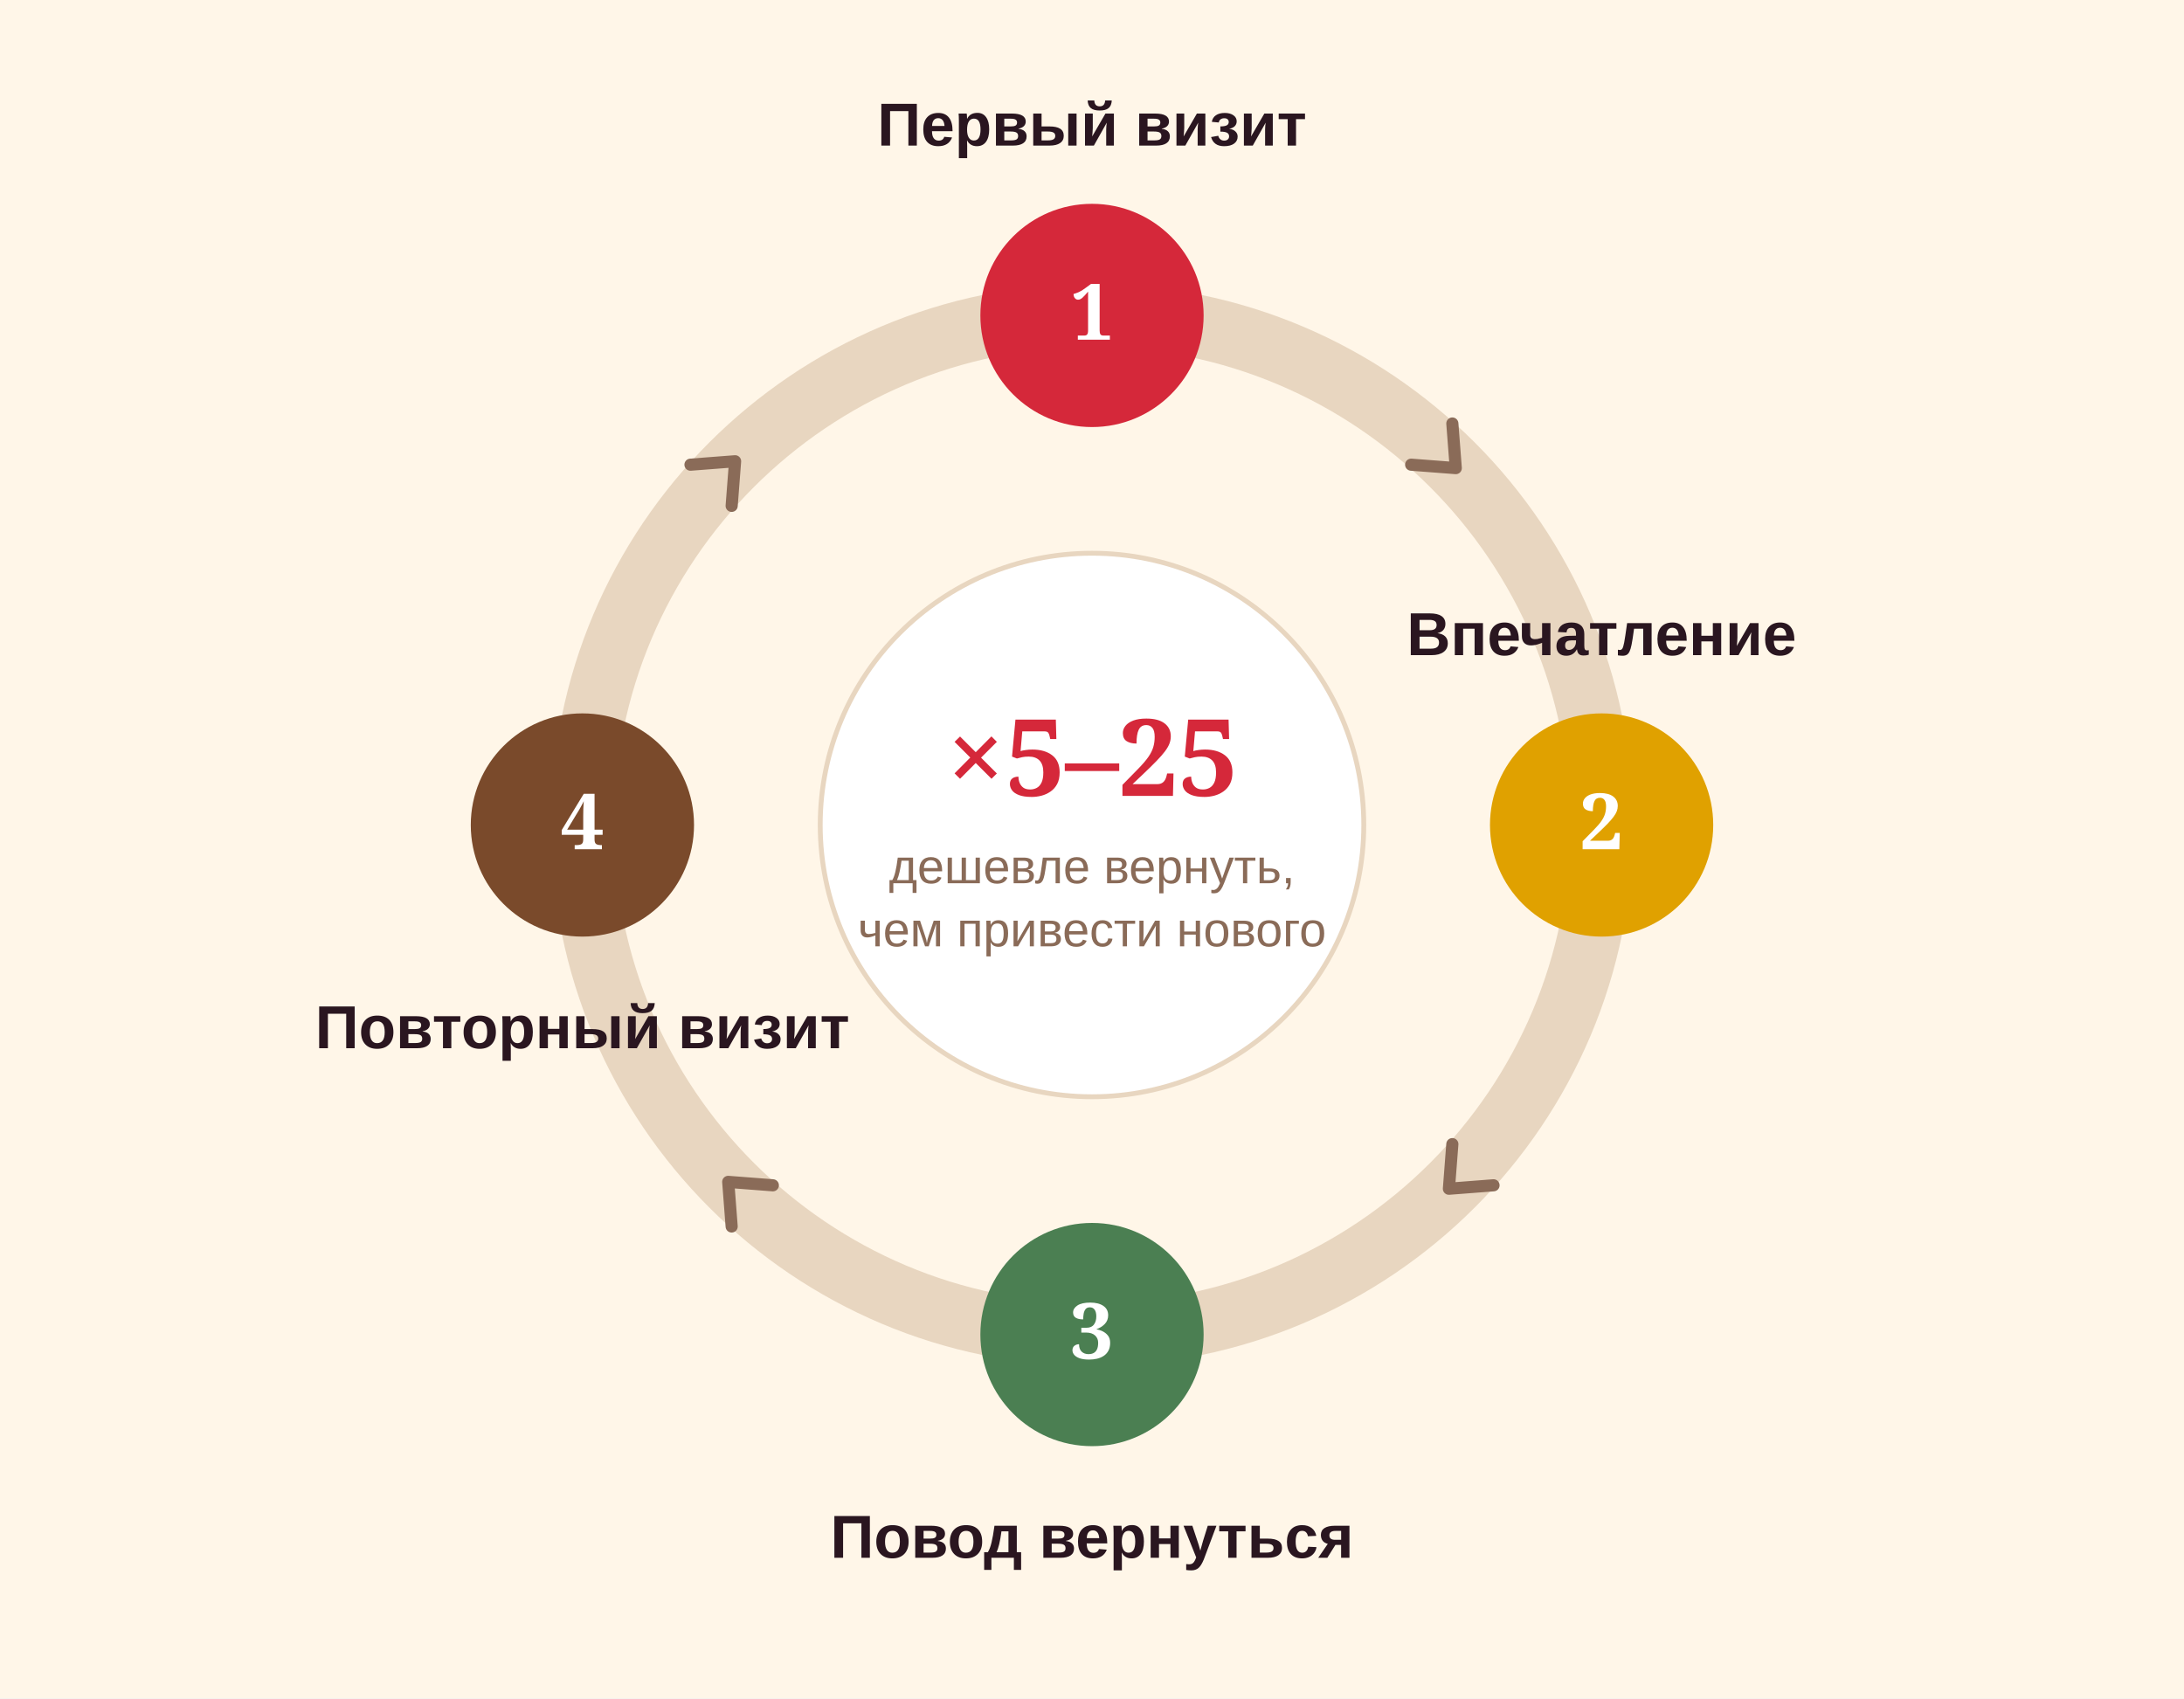
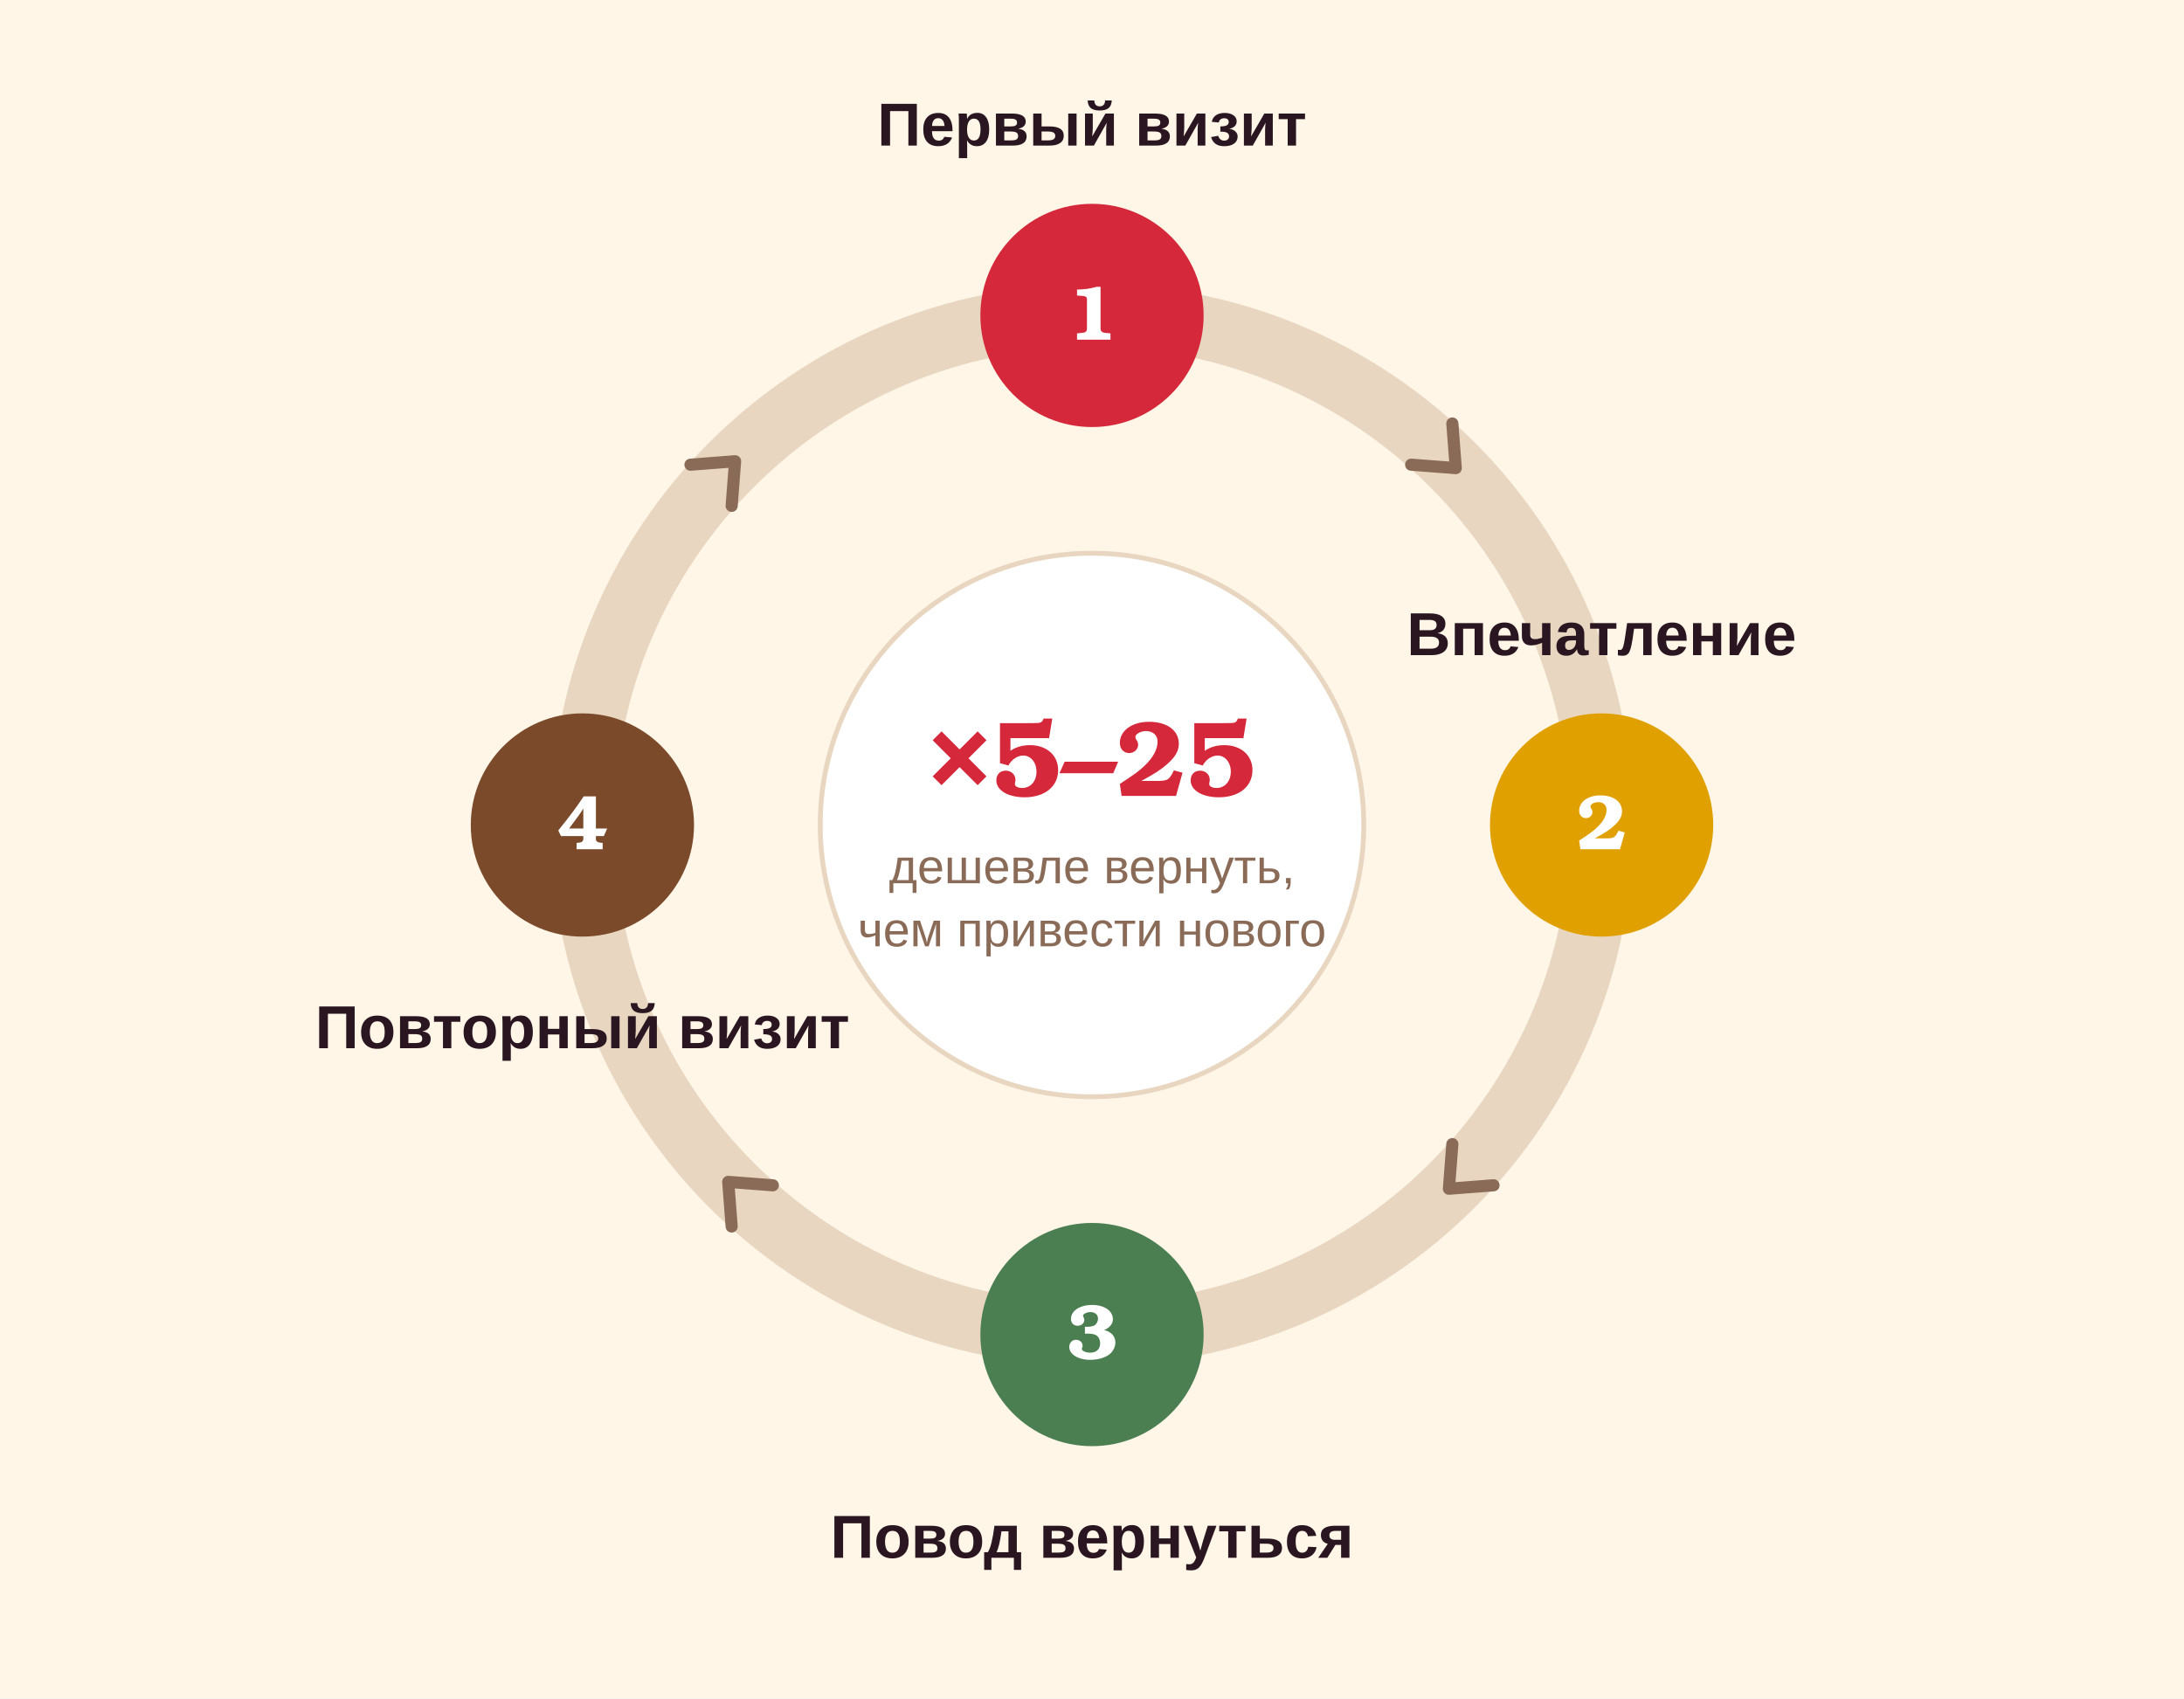
<svg xmlns="http://www.w3.org/2000/svg" viewBox="0 0 900 700" width="900" height="700">
  <rect width="900" height="700" fill="#FFF6E8" />
  <circle cx="450" cy="340" r="210" fill="none" stroke="#E8D6C0" stroke-width="26" />
  <circle cx="450" cy="130" r="46" fill="#D5283A" />
-   <text x="450" y="140" text-anchor="middle" font-family="Georgia,serif" font-size="32" font-weight="bold" fill="#FFFFFF">1</text>
+   <text x="450" y="140" text-anchor="middle" font-family="Bookman Old Style,Georgia,serif" font-size="32" font-weight="bold" fill="#FFFFFF">1</text>
  <text x="450" y="60" text-anchor="middle" font-family="Arial,sans-serif" font-size="25" font-weight="bold" fill="#2A1620">Первый визит</text>
  <circle cx="660" cy="340" r="46" fill="#E0A100" />
-   <text x="660" y="350" text-anchor="middle" font-family="Georgia,serif" font-size="32" font-weight="bold" fill="#FFFFFF">2</text>
+   <text x="660" y="350" text-anchor="middle" font-family="Bookman Old Style,Georgia,serif" font-size="32" font-weight="bold" fill="#FFFFFF">2</text>
  <text x="660" y="270" text-anchor="middle" font-family="Arial,sans-serif" font-size="25" font-weight="bold" fill="#2A1620">Впечатление</text>
  <circle cx="450" cy="550" r="46" fill="#4B7F52" />
-   <text x="450" y="560" text-anchor="middle" font-family="Georgia,serif" font-size="32" font-weight="bold" fill="#FFFFFF">3</text>
+   <text x="450" y="560" text-anchor="middle" font-family="Bookman Old Style,Georgia,serif" font-size="32" font-weight="bold" fill="#FFFFFF">3</text>
  <text x="450" y="642" text-anchor="middle" font-family="Arial,sans-serif" font-size="25" font-weight="bold" fill="#2A1620">Повод вернуться</text>
  <circle cx="240" cy="340" r="46" fill="#7A4A2B" />
-   <text x="240" y="350" text-anchor="middle" font-family="Georgia,serif" font-size="32" font-weight="bold" fill="#FFFFFF">4</text>
+   <text x="240" y="350" text-anchor="middle" font-family="Bookman Old Style,Georgia,serif" font-size="32" font-weight="bold" fill="#FFFFFF">4</text>
  <text x="240" y="432" text-anchor="middle" font-family="Arial,sans-serif" font-size="25" font-weight="bold" fill="#2A1620">Повторный визит</text>
  <path d="M586.492 179.508 l14 12 -14 12" fill="none" stroke="#8A6B58" stroke-width="5" stroke-linecap="round" stroke-linejoin="round" transform="rotate(45 598.4924 191.5076)" />
  <path d="M586.492 476.492 l14 12 -14 12" fill="none" stroke="#8A6B58" stroke-width="5" stroke-linecap="round" stroke-linejoin="round" transform="rotate(135 598.4924 488.4924)" />
  <path d="M289.508 476.492 l14 12 -14 12" fill="none" stroke="#8A6B58" stroke-width="5" stroke-linecap="round" stroke-linejoin="round" transform="rotate(225 301.5076 488.4924)" />
  <path d="M289.508 179.508 l14 12 -14 12" fill="none" stroke="#8A6B58" stroke-width="5" stroke-linecap="round" stroke-linejoin="round" transform="rotate(315 301.5076 191.5076)" />
  <circle cx="450" cy="340" r="112" fill="#FFFFFF" stroke="#E8D6C0" stroke-width="2" />
-   <text x="450" y="328" text-anchor="middle" font-family="Georgia,serif" font-size="44" font-weight="bold" fill="#D5283A">×5–25</text>
+   <text x="450" y="328" text-anchor="middle" font-family="Bookman Old Style,Georgia,serif" font-size="44" font-weight="bold" fill="#D5283A">×5–25</text>
  <text x="450" y="364" text-anchor="middle" font-family="Arial,sans-serif" font-size="20" fill="#8A6B58">дешевле вернуть,</text>
  <text x="450" y="390" text-anchor="middle" font-family="Arial,sans-serif" font-size="20" fill="#8A6B58">чем привести нового</text>
</svg>
